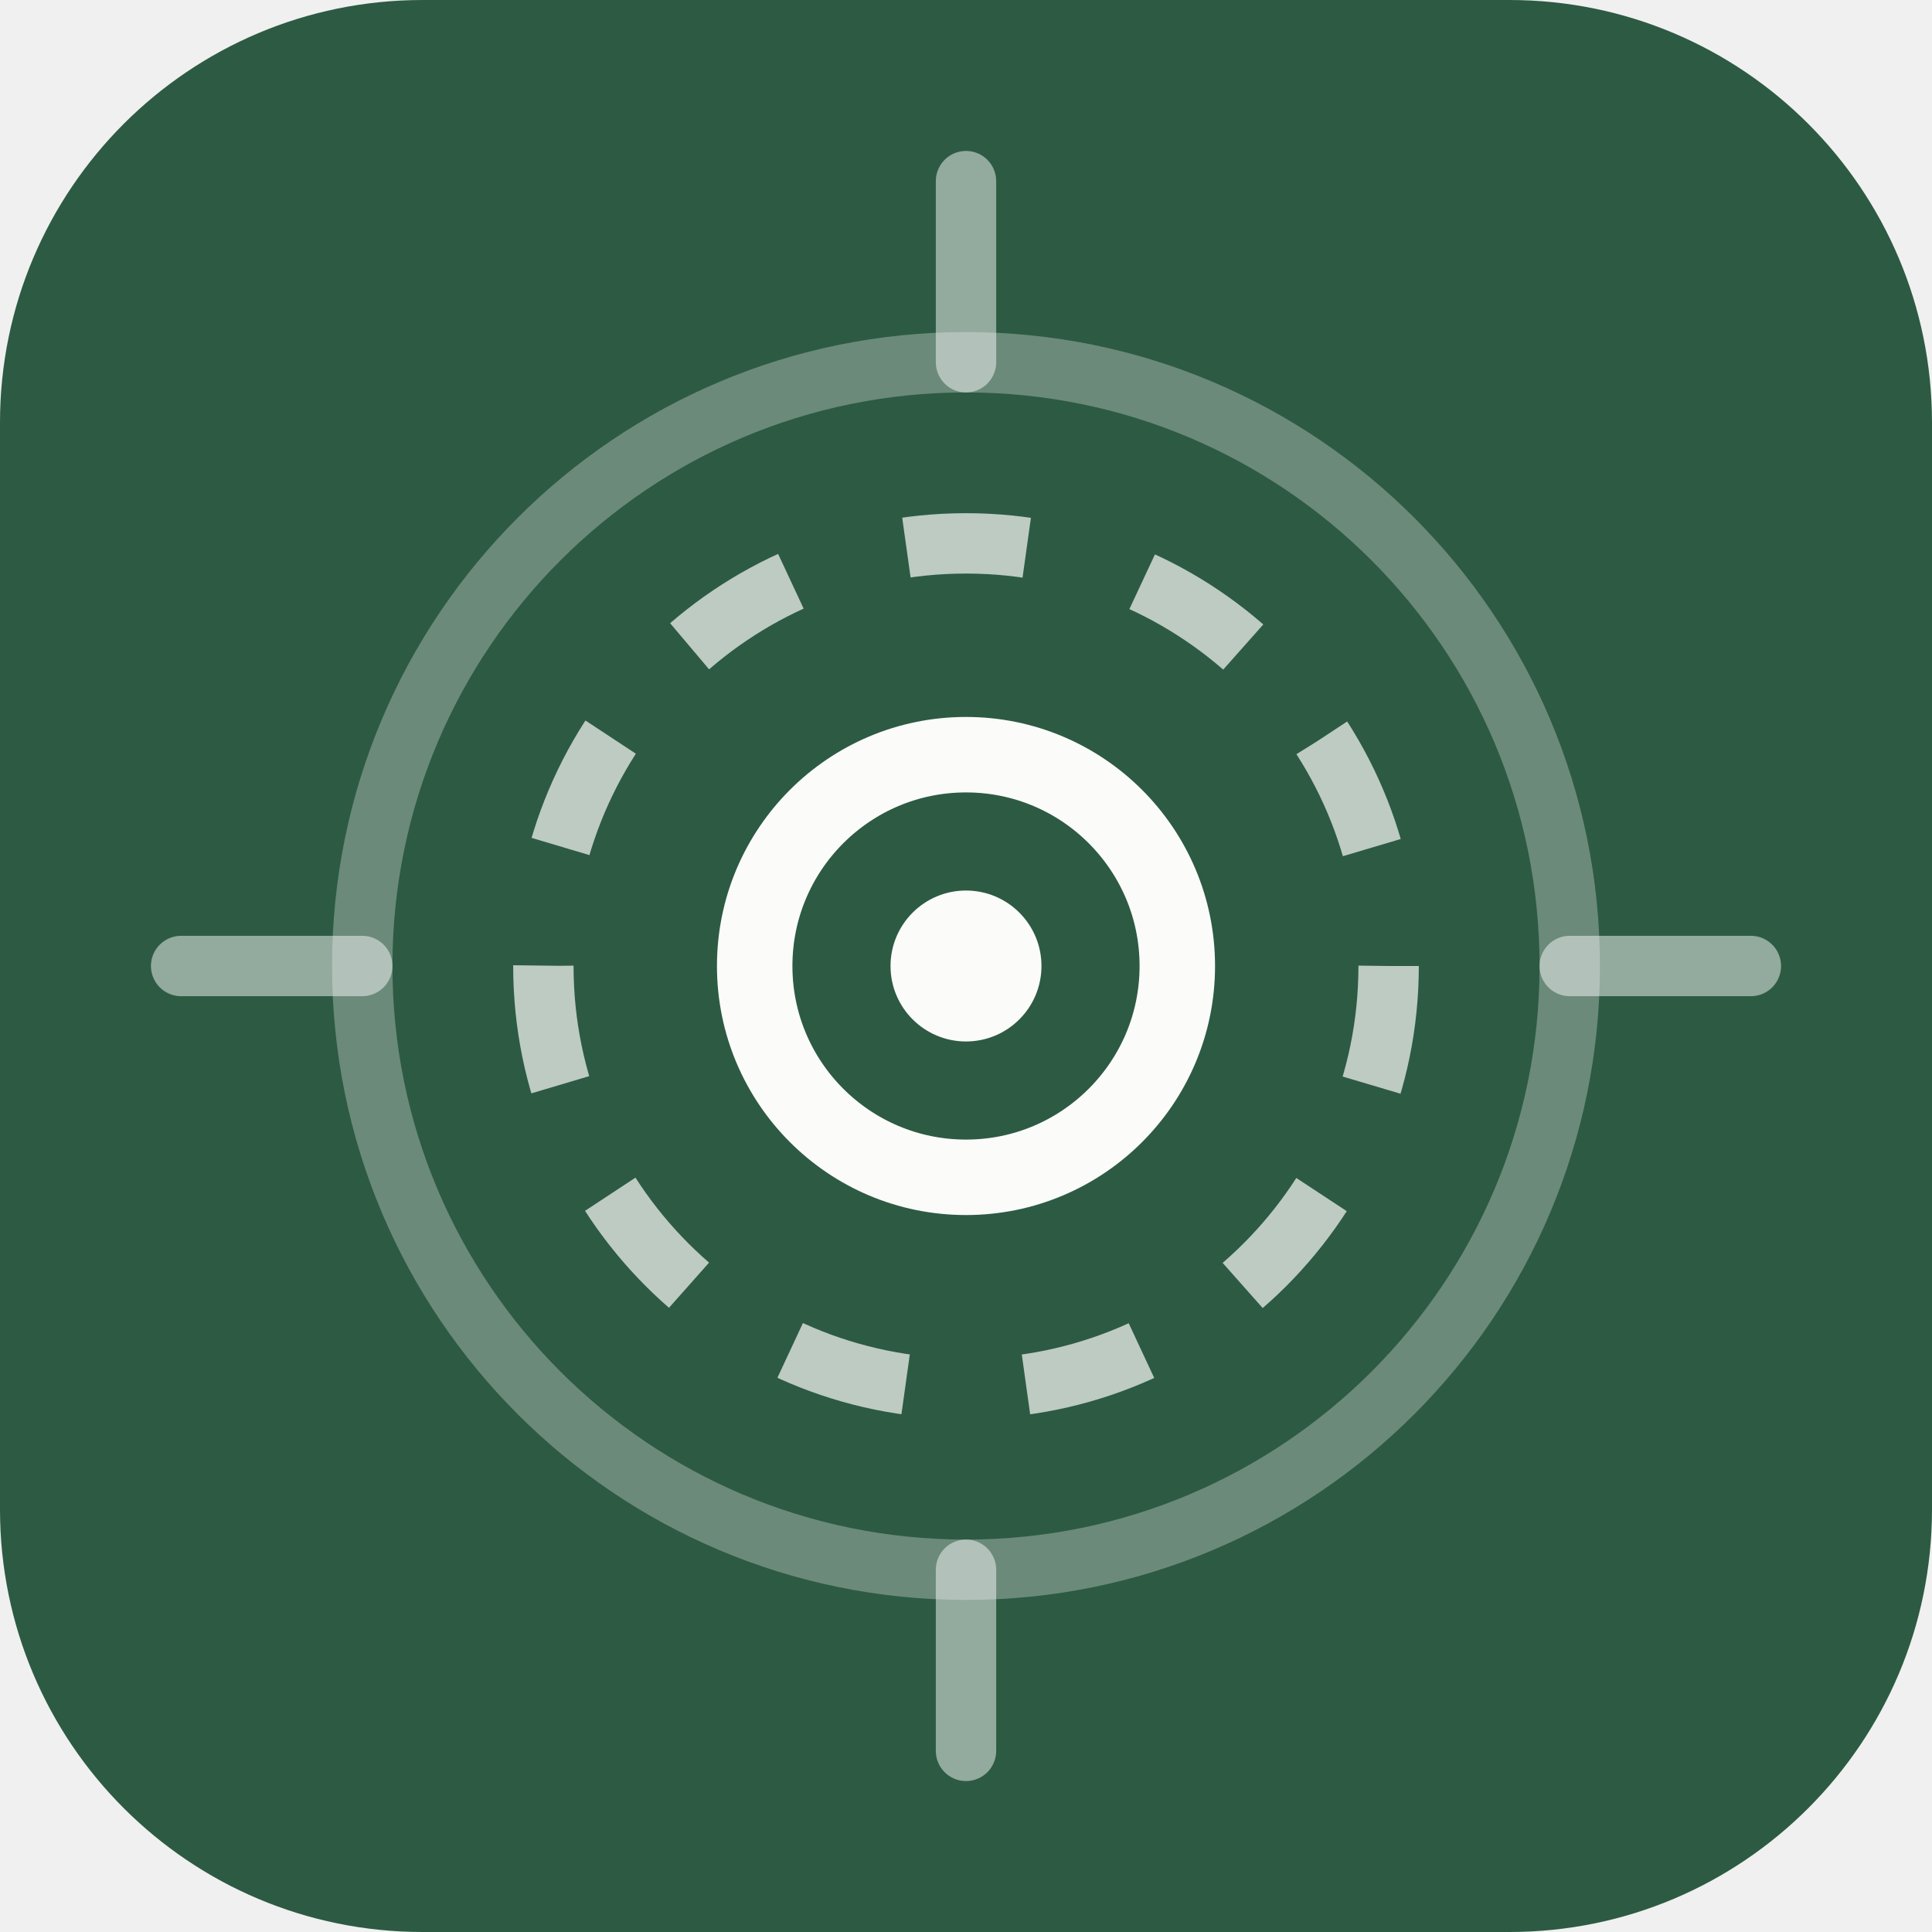
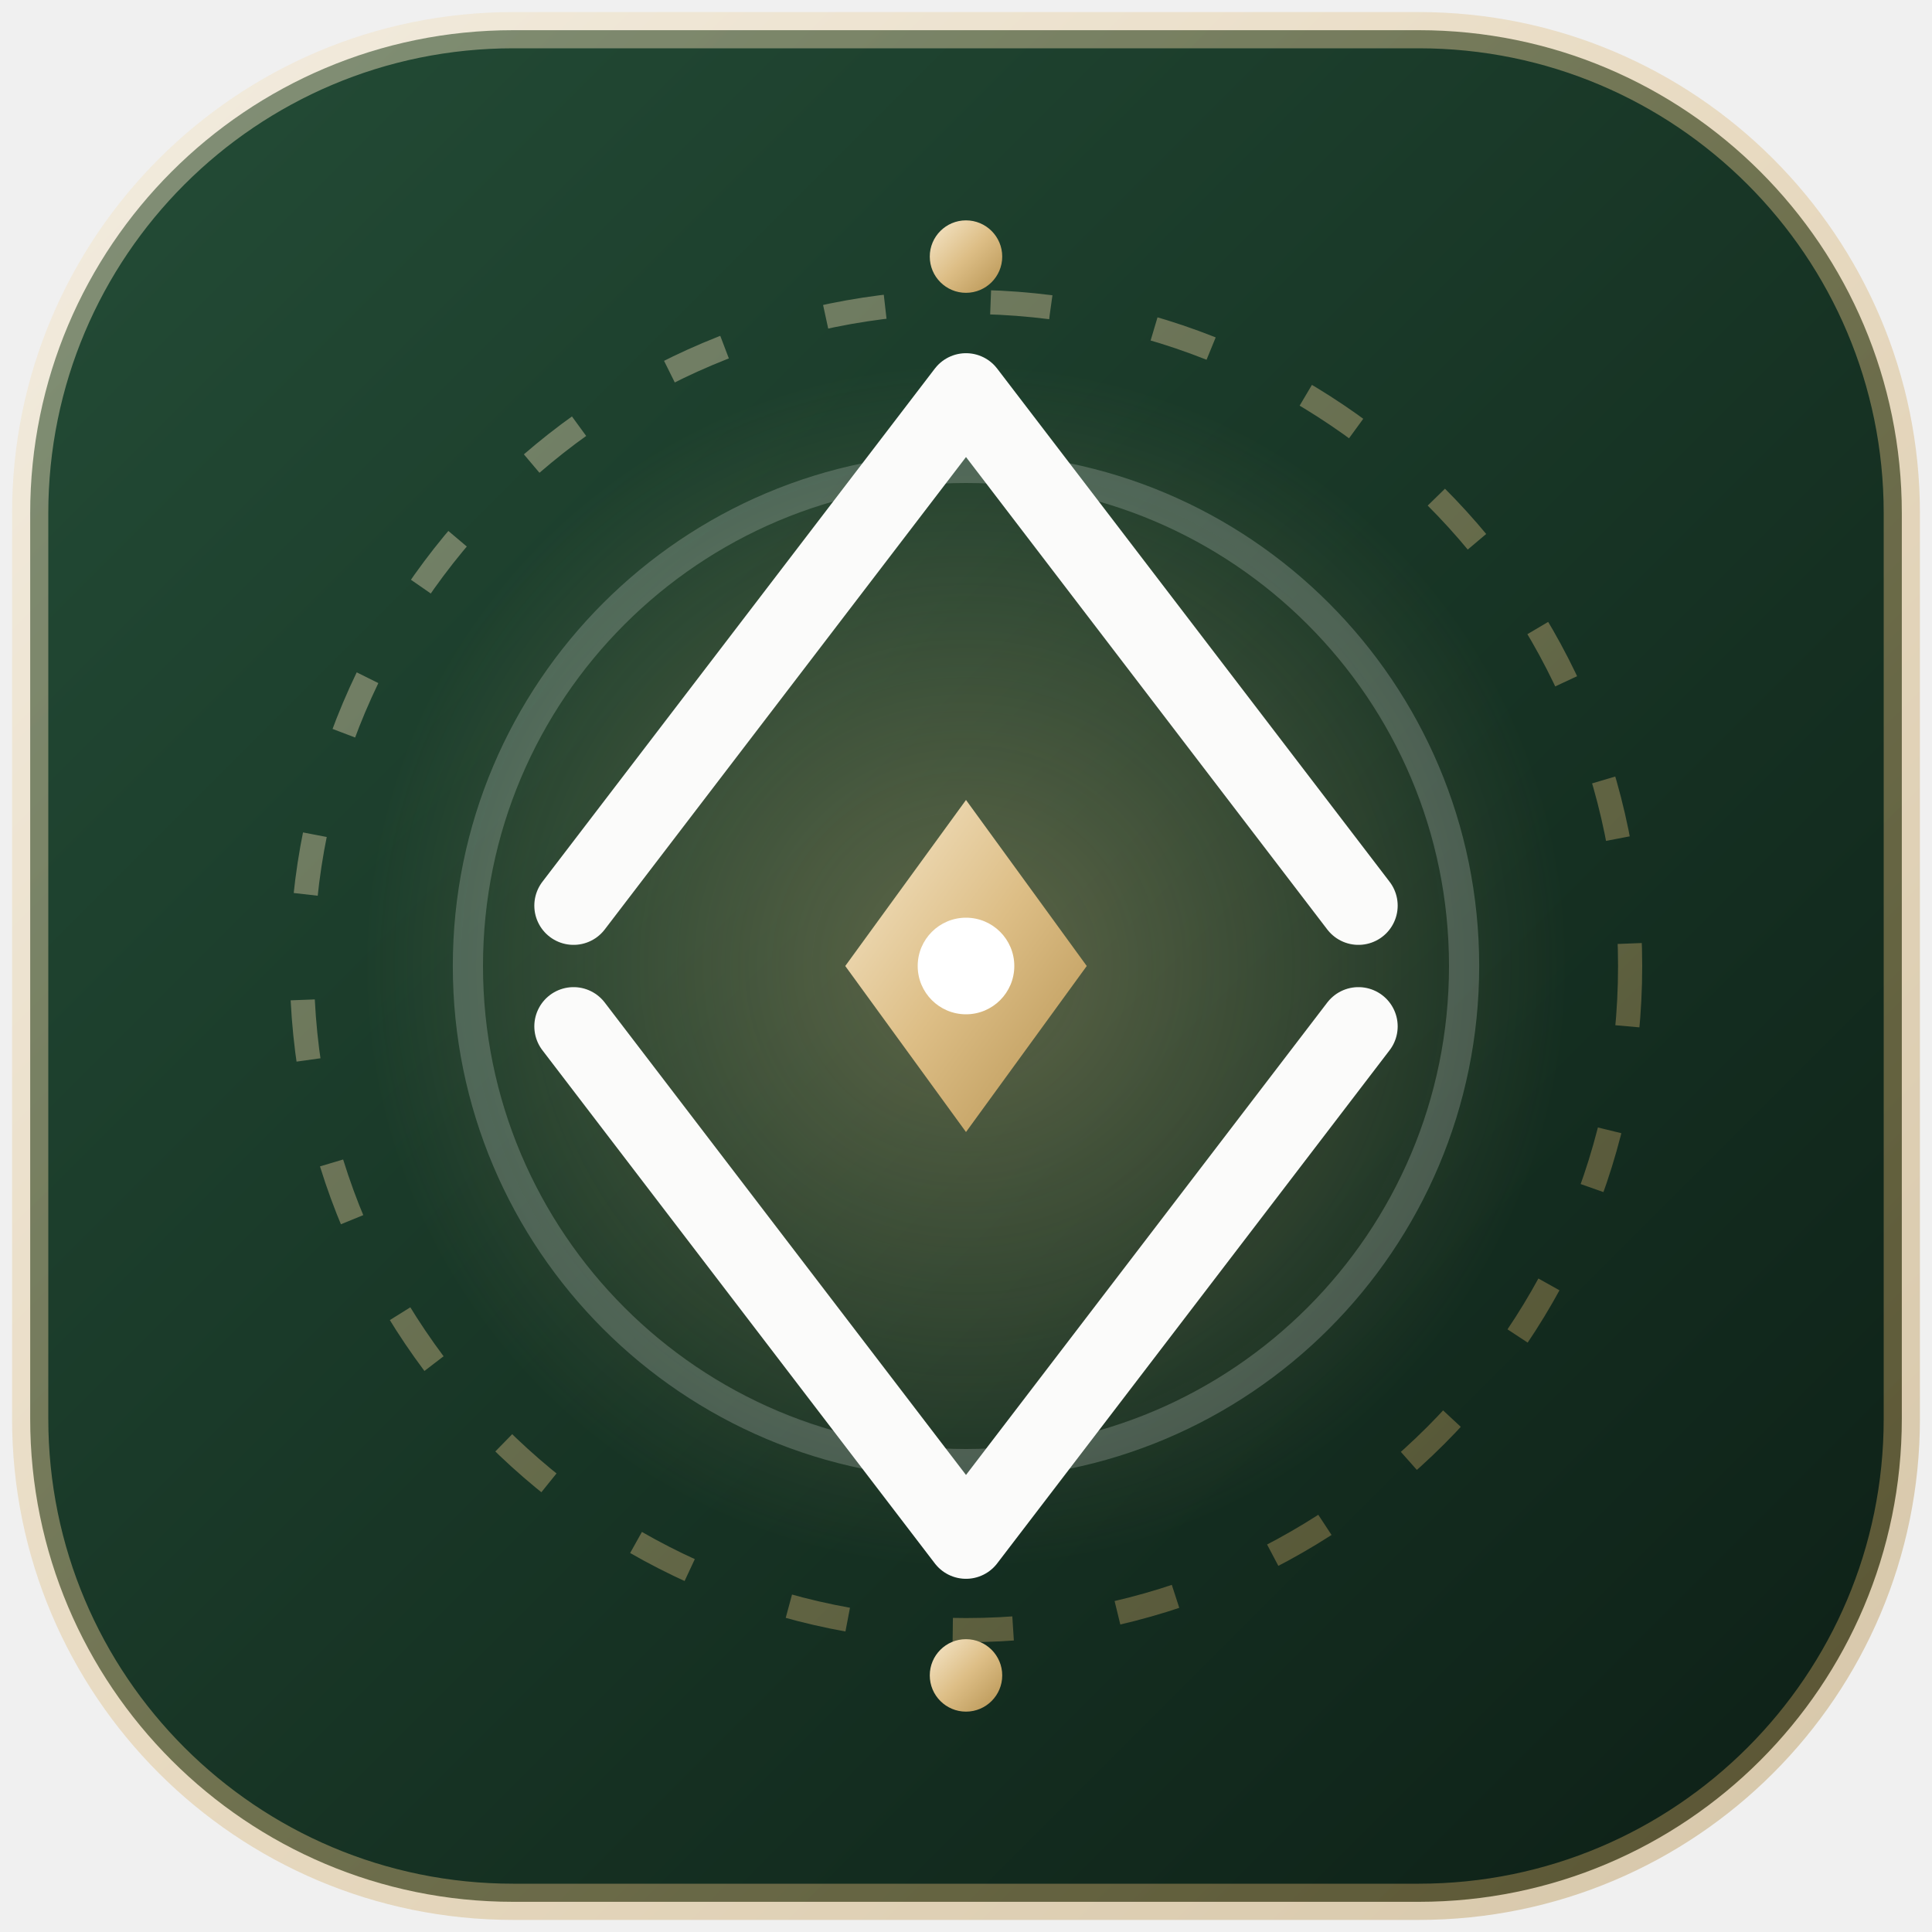
<svg xmlns="http://www.w3.org/2000/svg" viewBox="0 0 64 64" fill="none">
-   <rect width="64" height="64" rx="14" fill="#2d5a43" />
-   <circle cx="32" cy="32" r="20" stroke="#fbfbfa" stroke-width="2" stroke-opacity="0.3" />
-   <circle cx="32" cy="32" r="14" stroke="#fbfbfa" stroke-width="2" stroke-dasharray="4 4" stroke-opacity="0.7" />
-   <circle cx="32" cy="32" r="7" stroke="#fbfbfa" stroke-width="2.5" />
-   <circle cx="32" cy="32" r="2.5" fill="#fbfbfa" />
-   <line x1="32" y1="6" x2="32" y2="12" stroke="#fbfbfa" stroke-width="2" stroke-linecap="round" stroke-opacity="0.5" />
-   <line x1="32" y1="52" x2="32" y2="58" stroke="#fbfbfa" stroke-width="2" stroke-linecap="round" stroke-opacity="0.5" />
-   <line x1="6" y1="32" x2="12" y2="32" stroke="#fbfbfa" stroke-width="2" stroke-linecap="round" stroke-opacity="0.5" />
-   <line x1="52" y1="32" x2="58" y2="32" stroke="#fbfbfa" stroke-width="2" stroke-linecap="round" stroke-opacity="0.5" />
+   <defs>
+     <linearGradient id="bg" x1="0%" y1="0%" x2="100%" y2="100%">
+       <stop offset="0%" stop-color="#244d37" />
+       <stop offset="50%" stop-color="#183626" />
+       <stop offset="100%" stop-color="#0d1f16" />
+     </linearGradient>
+     <linearGradient id="gold" x1="0%" y1="0%" x2="100%" y2="100%">
+       <stop offset="0%" stop-color="#f6e8cc" />
+       <stop offset="50%" stop-color="#ddbe86" />
+       <stop offset="100%" stop-color="#b69352" />
+     </linearGradient>
+     <radialGradient id="glow" cx="50%" cy="50%" r="50%">
+       <stop offset="0%" stop-color="#ddbe86" stop-opacity="0.35" />
+       <stop offset="100%" stop-color="#ddbe86" stop-opacity="0" />
+     </radialGradient>
+   </defs>
+   <rect x="1" y="1" width="62" height="62" rx="16" fill="url(#bg)" />
+   <rect x="1" y="1" width="62" height="62" rx="16" stroke="url(#gold)" stroke-width="1.2" stroke-opacity="0.45" />
+   <circle cx="32" cy="32" r="20" fill="url(#glow)" />
+   <circle cx="32" cy="32" r="22" stroke="url(#gold)" stroke-width="0.8" stroke-dasharray="2 3.5" stroke-opacity="0.4" />
+   <circle cx="32" cy="32" r="16.5" stroke="#fbfbfa" stroke-width="1" stroke-opacity="0.2" />
+   <path d="M 19 30 L 32 13 L 45 30" stroke="#fbfbfa" stroke-width="2.6" stroke-linecap="round" stroke-linejoin="round" />
+   <path d="M 23.5 24.5 L 40.5 24.5" stroke="url(#gold)" stroke-width="1.4" stroke-linecap="round" />
+   <path d="M 19 34 L 32 51 L 45 34" stroke="#fbfbfa" stroke-width="2.6" stroke-linecap="round" stroke-linejoin="round" />
+   <path d="M 23.5 39.5 L 40.5 39.5" stroke="url(#gold)" stroke-width="1.4" stroke-linecap="round" />
+   <polygon points="32,26.5 36,32 32,37.5 28,32" fill="url(#gold)" />
+   <circle cx="32" cy="32" r="1.6" fill="#ffffff" />
+   <circle cx="32" cy="8.5" r="1.2" fill="url(#gold)" />
+   <circle cx="32" cy="55.5" r="1.2" fill="url(#gold)" />
</svg>
